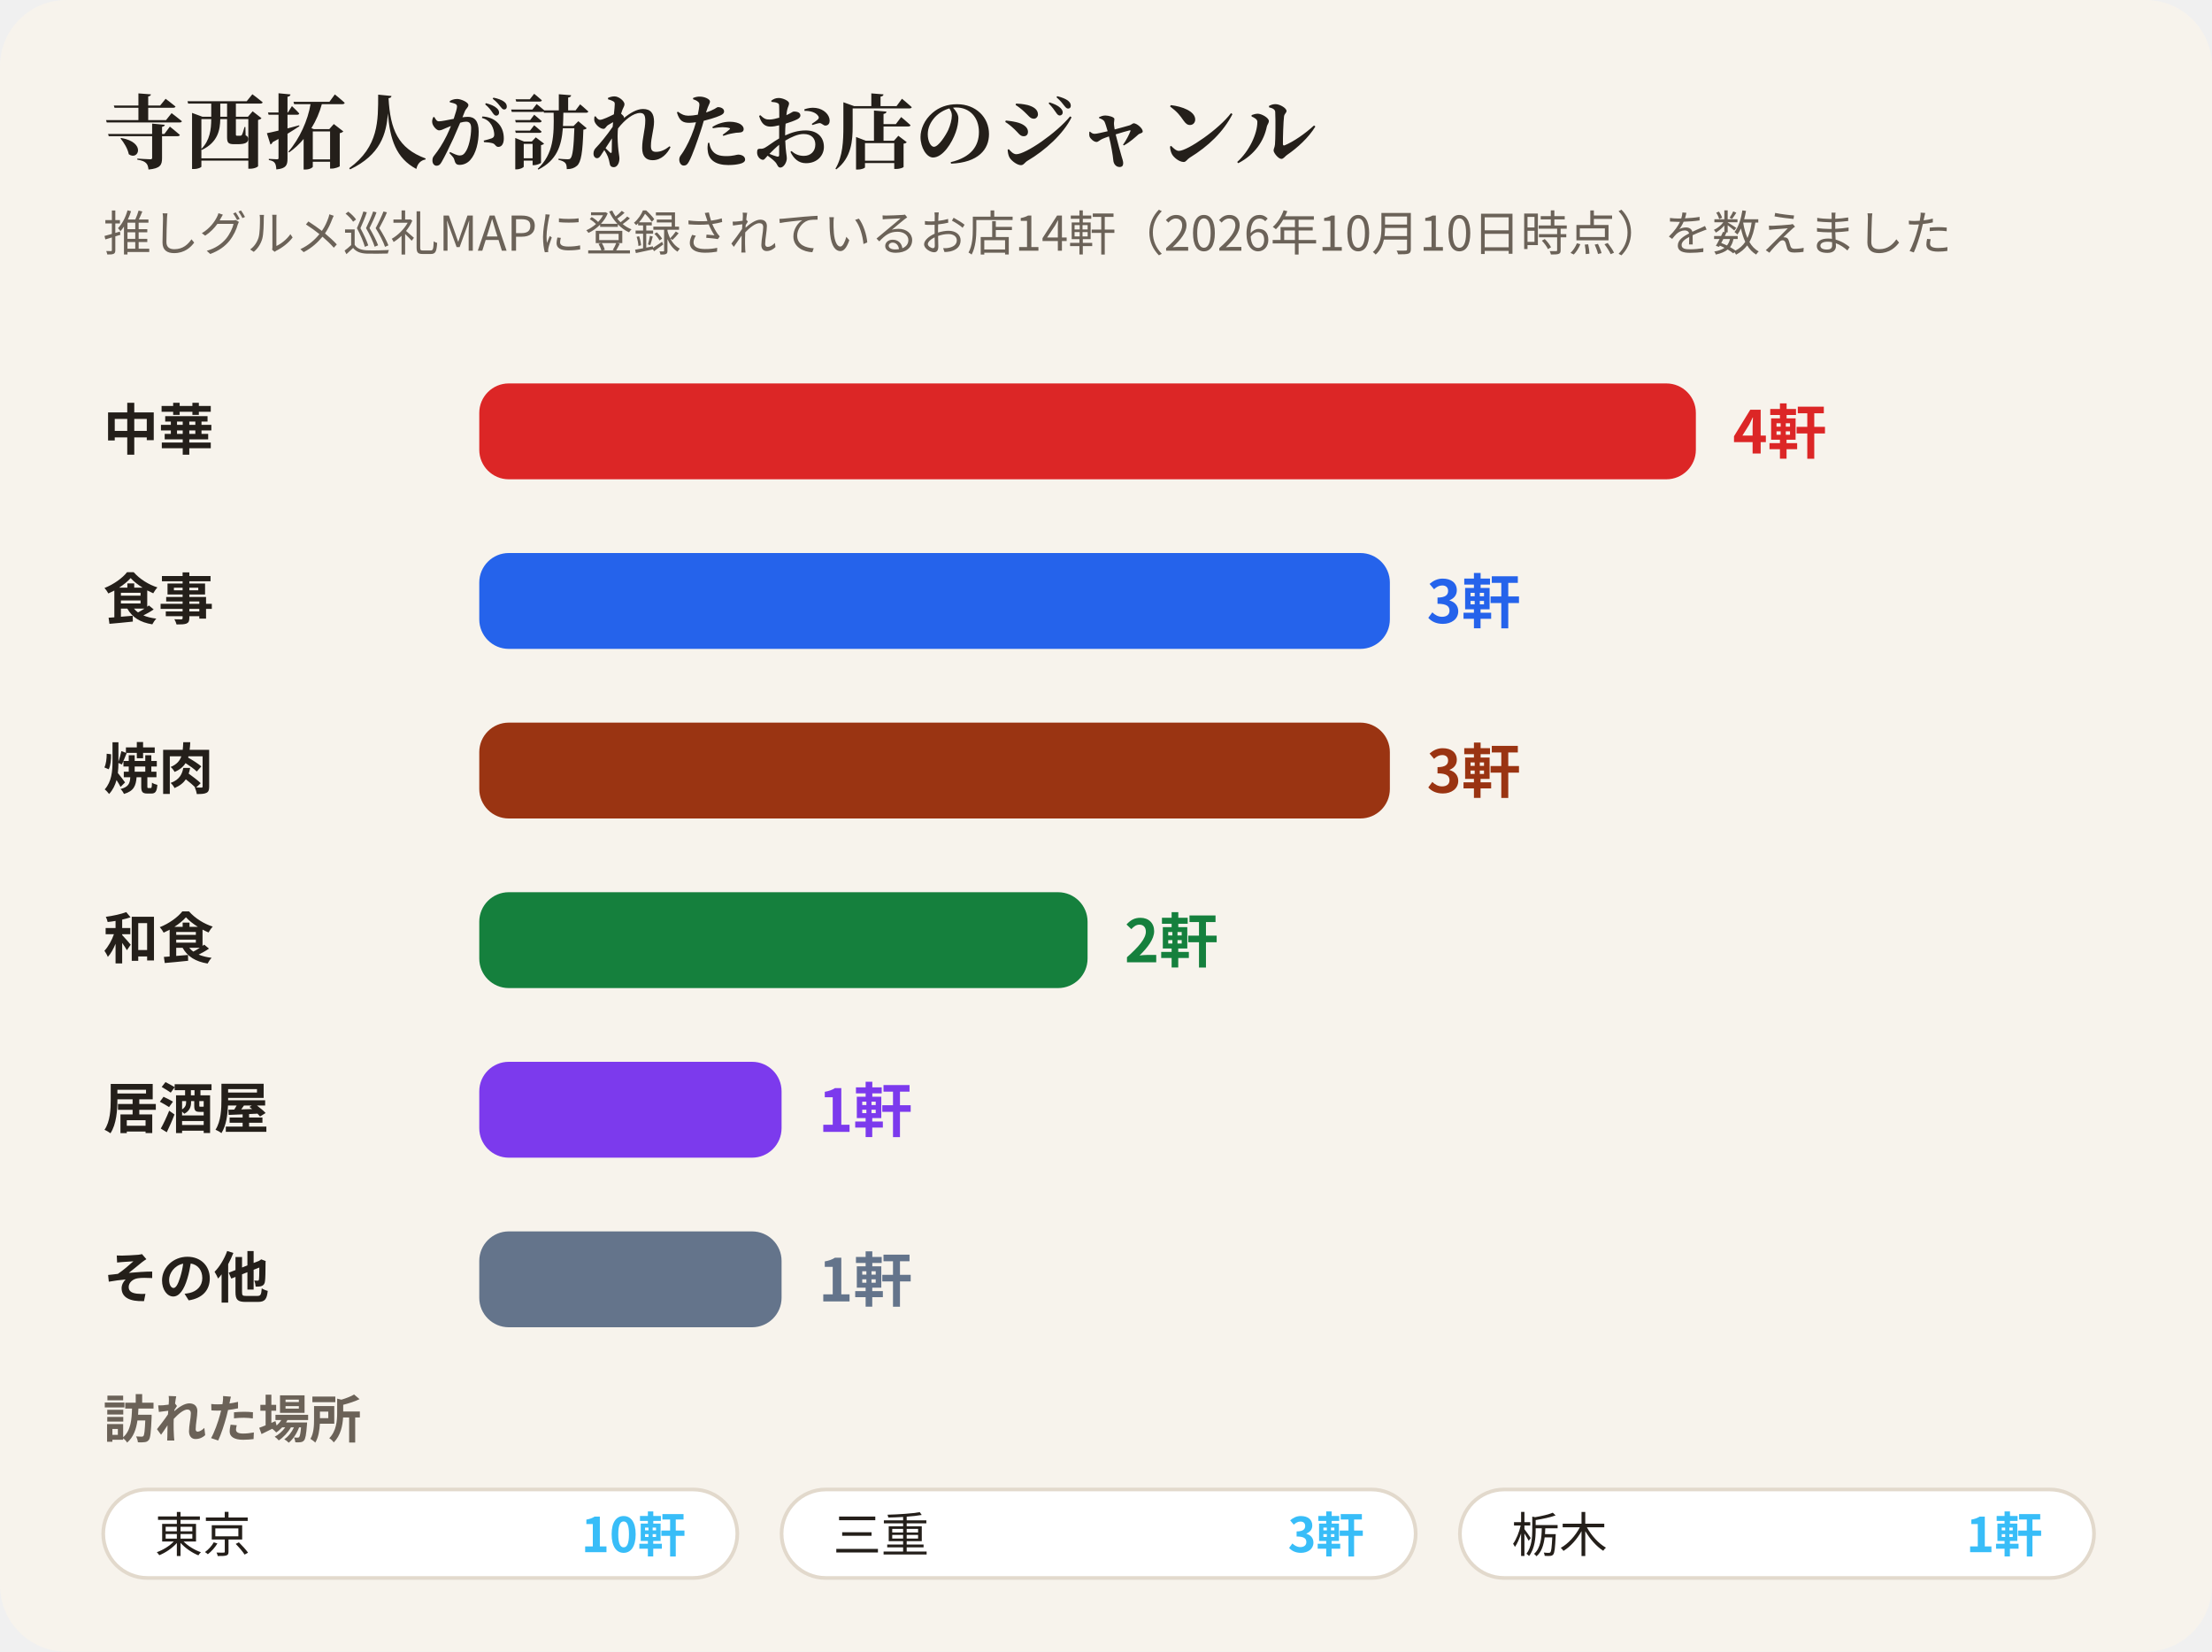
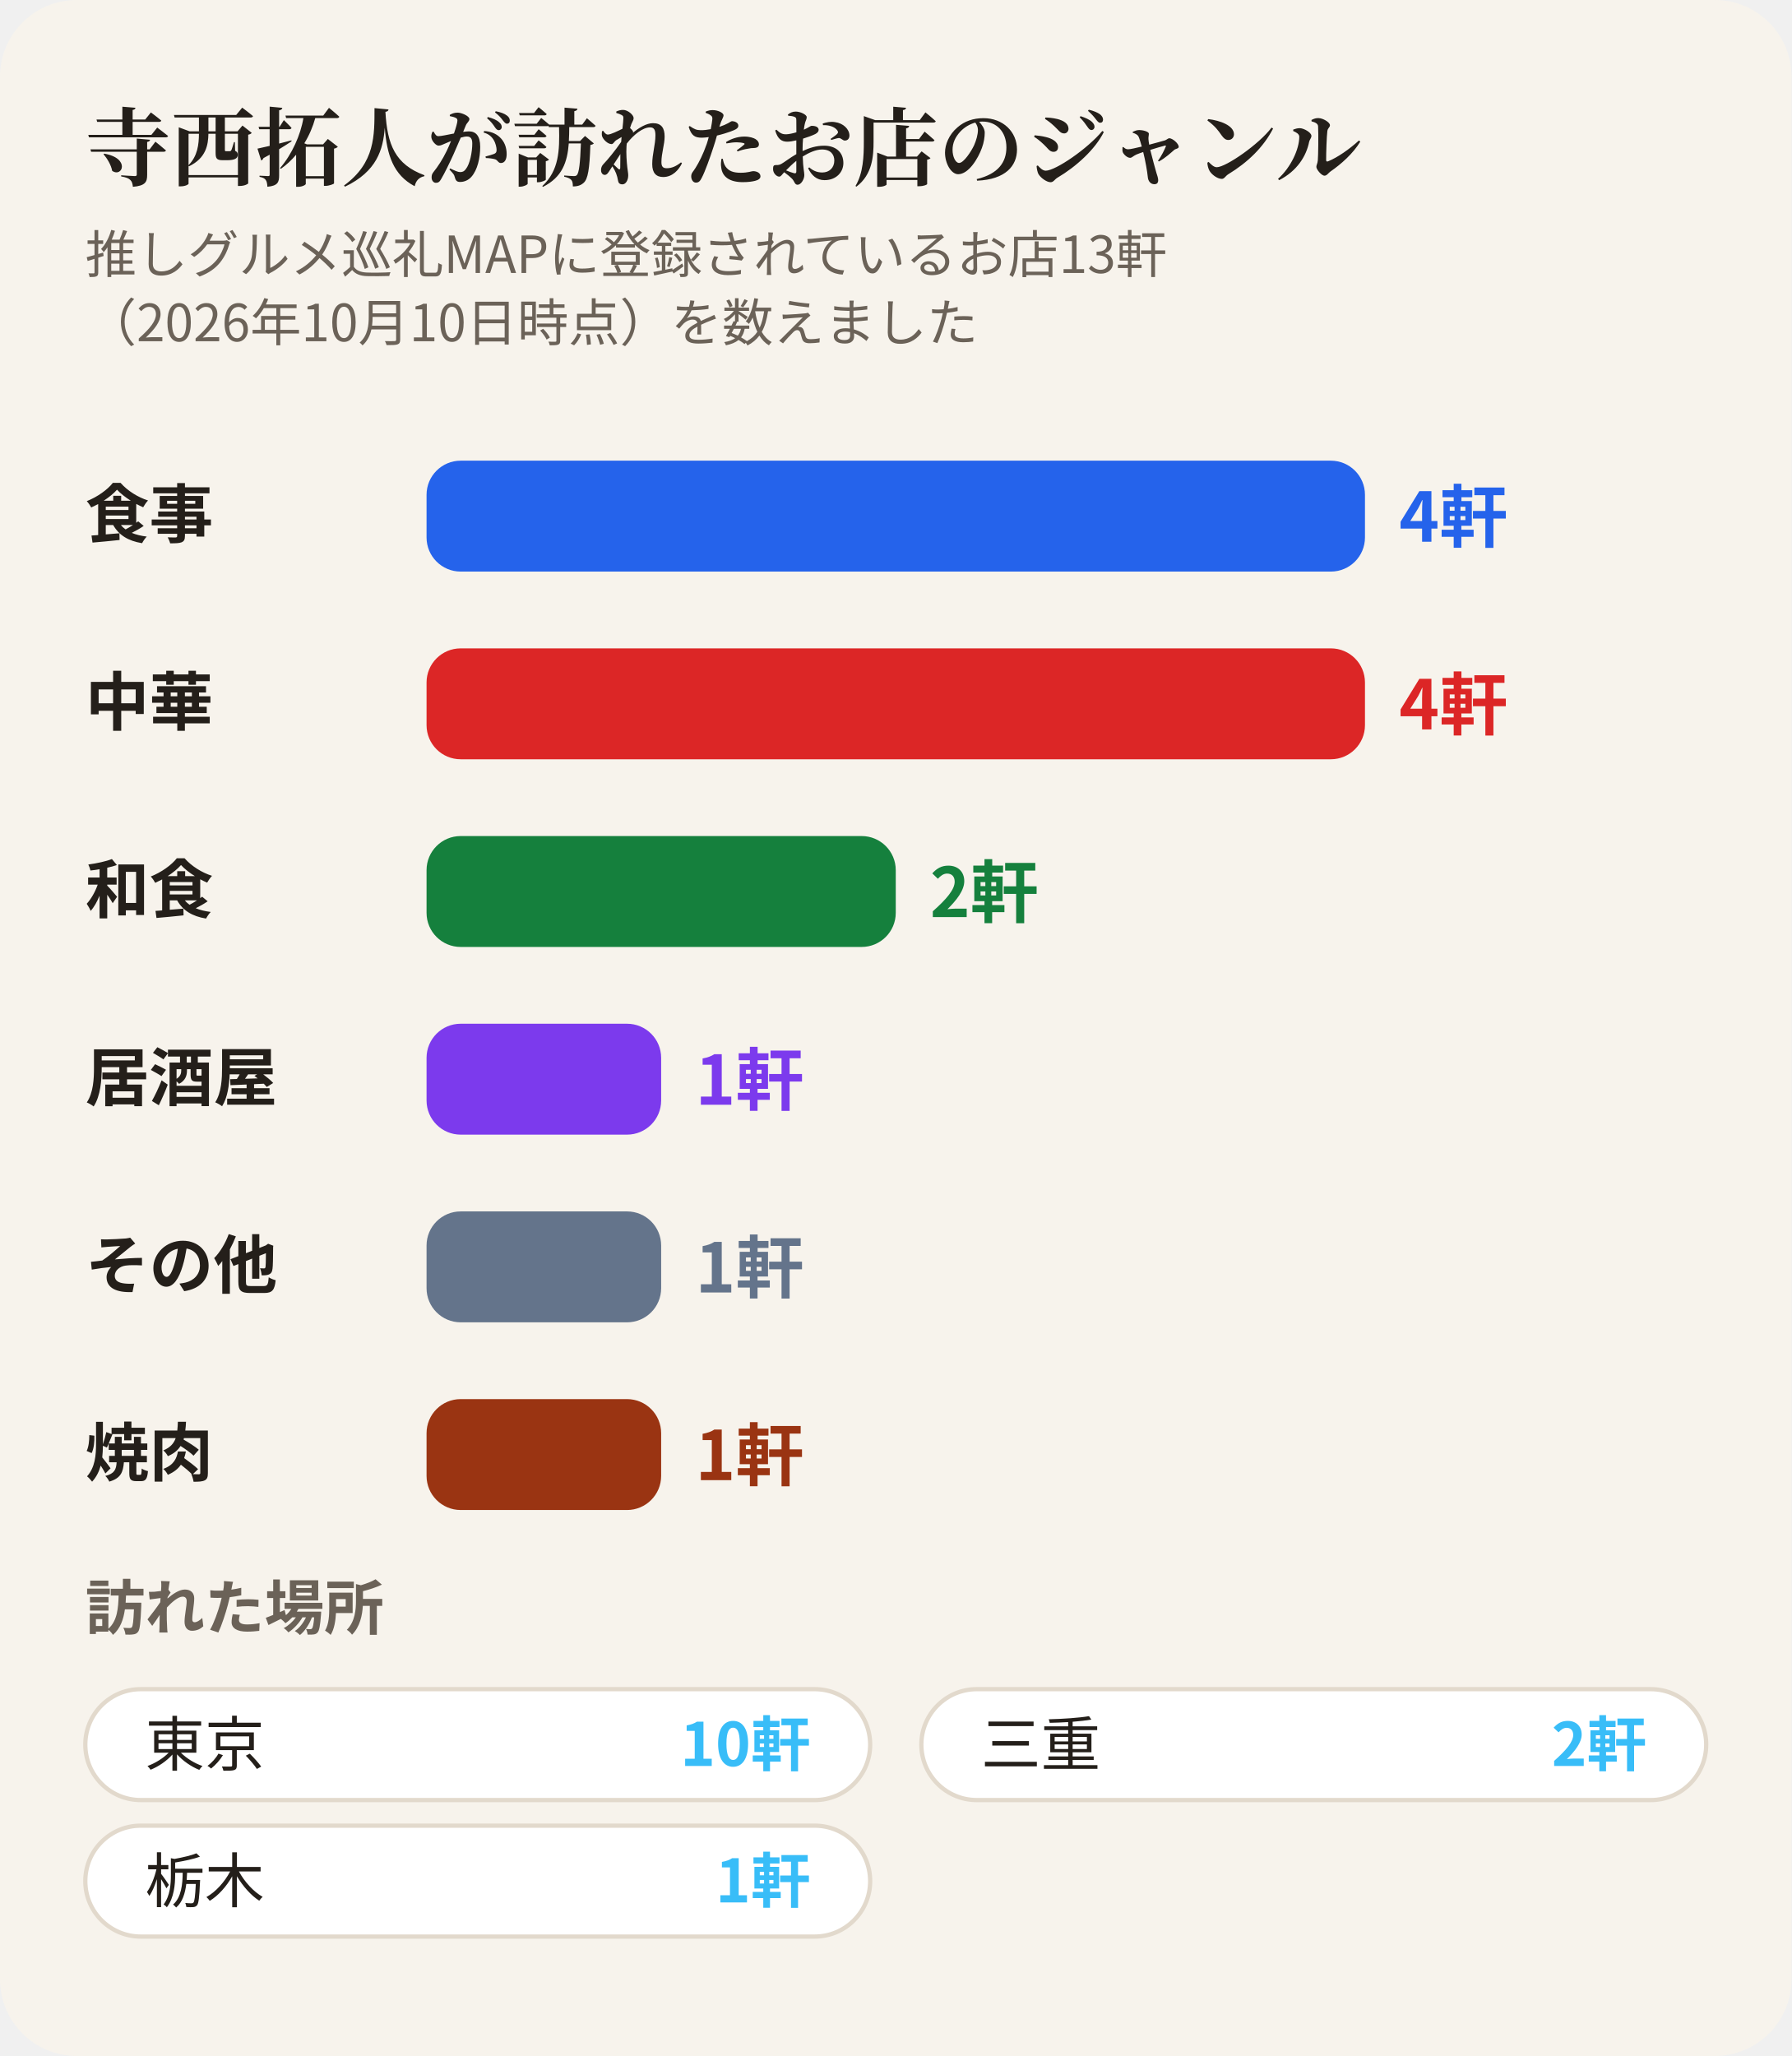
- <svg xmlns="http://www.w3.org/2000/svg" viewBox="0 0 600 448" width="600" height="448" font-family="'Hiragino Sans','Noto Sans CJK JP','Noto Sans JP',sans-serif">
-   <rect width="600" height="448" rx="18" fill="#F7F3EC" />
-   <text x="28" y="44" font-size="22" font-weight="800" fill="#241F1A" font-family="'Hiragino Mincho ProN','Noto Serif CJK JP','Noto Serif JP',serif">寺西拓人が訪れたお店のジャンル</text>
-   <text x="28" y="68" font-size="13" fill="#6B6258">推しグルメ巡礼MAPに登録されているお店14軒（2026年10月10日時点）を数えました</text>
-   <text x="28" y="122" font-size="15" font-weight="700" fill="#241F1A">中華</text>
-   <rect x="130" y="104" width="330" height="26" rx="8" fill="#dc2626" />
-   <text x="470" y="123" font-size="16" font-weight="800" fill="#dc2626">4軒</text>
-   <text x="28" y="168" font-size="15" font-weight="700" fill="#241F1A">食事</text>
-   <rect x="130" y="150" width="247" height="26" rx="8" fill="#2563eb" />
-   <text x="387" y="169" font-size="16" font-weight="800" fill="#2563eb">3軒</text>
-   <text x="28" y="214" font-size="15" font-weight="700" fill="#241F1A">焼肉</text>
-   <rect x="130" y="196" width="247" height="26" rx="8" fill="#9a3412" />
-   <text x="387" y="215" font-size="16" font-weight="800" fill="#9a3412">3軒</text>
-   <text x="28" y="260" font-size="15" font-weight="700" fill="#241F1A">和食</text>
-   <rect x="130" y="242" width="165" height="26" rx="8" fill="#15803d" />
-   <text x="305" y="261" font-size="16" font-weight="800" fill="#15803d">2軒</text>
-   <text x="28" y="306" font-size="15" font-weight="700" fill="#241F1A">居酒屋</text>
-   <rect x="130" y="288" width="82" height="26" rx="8" fill="#7c3aed" />
-   <text x="222" y="307" font-size="16" font-weight="800" fill="#7c3aed">1軒</text>
-   <text x="28" y="352" font-size="15" font-weight="700" fill="#241F1A">その他</text>
-   <rect x="130" y="334" width="82" height="26" rx="8" fill="#64748b" />
-   <text x="222" y="353" font-size="16" font-weight="800" fill="#64748b">1軒</text>
-   <text x="28" y="390" font-size="14" font-weight="700" fill="#6B6258">訪れた場所</text>
-   <rect x="28" y="404" width="172" height="24" rx="12" fill="#fff" stroke="#E2D9CC" />
-   <text x="42" y="421" font-size="13" fill="#241F1A">東京</text>
-   <text x="186" y="421" font-size="13" font-weight="800" text-anchor="end" fill="#38bdf8">10軒</text>
-   <rect x="212" y="404" width="172" height="24" rx="12" fill="#fff" stroke="#E2D9CC" />
-   <text x="226" y="421" font-size="13" fill="#241F1A">三重</text>
-   <text x="370" y="421" font-size="13" font-weight="800" text-anchor="end" fill="#38bdf8">3軒</text>
-   <rect x="396" y="404" width="172" height="24" rx="12" fill="#fff" stroke="#E2D9CC" />
-   <text x="410" y="421" font-size="13" fill="#241F1A">栃木</text>
-   <text x="554" y="421" font-size="13" font-weight="800" text-anchor="end" fill="#38bdf8">1軒</text>
+ <svg xmlns="http://www.w3.org/2000/svg" viewBox="0 0 420 482" width="420" height="482" font-family="'Hiragino Sans','Noto Sans CJK JP','Noto Sans JP',sans-serif">
+   <rect width="420" height="482" rx="18" fill="#F7F3EC" />
+   <text x="20" y="42" font-size="20" font-weight="800" fill="#241F1A" font-family="'Hiragino Mincho ProN','Noto Serif CJK JP','Noto Serif JP',serif">寺西拓人が訪れたお店のジャンル</text>
+   <text x="20" y="64" font-size="12" fill="#6B6258">推しグルメ巡礼MAPに登録されているお店13軒</text>
+   <text x="20" y="80" font-size="12" fill="#6B6258">（2026年10月10日時点）を数えました</text>
+   <text x="20" y="126" font-size="15" font-weight="700" fill="#241F1A">食事</text>
+   <rect x="100" y="108" width="220" height="26" rx="8" fill="#2563eb" />
+   <text x="328" y="127" font-size="16" font-weight="800" fill="#2563eb">4軒</text>
+   <text x="20" y="170" font-size="15" font-weight="700" fill="#241F1A">中華</text>
+   <rect x="100" y="152" width="220" height="26" rx="8" fill="#dc2626" />
+   <text x="328" y="171" font-size="16" font-weight="800" fill="#dc2626">4軒</text>
+   <text x="20" y="214" font-size="15" font-weight="700" fill="#241F1A">和食</text>
+   <rect x="100" y="196" width="110" height="26" rx="8" fill="#15803d" />
+   <text x="218" y="215" font-size="16" font-weight="800" fill="#15803d">2軒</text>
+   <text x="20" y="258" font-size="15" font-weight="700" fill="#241F1A">居酒屋</text>
+   <rect x="100" y="240" width="55" height="26" rx="8" fill="#7c3aed" />
+   <text x="163" y="259" font-size="16" font-weight="800" fill="#7c3aed">1軒</text>
+   <text x="20" y="302" font-size="15" font-weight="700" fill="#241F1A">その他</text>
+   <rect x="100" y="284" width="55" height="26" rx="8" fill="#64748b" />
+   <text x="163" y="303" font-size="16" font-weight="800" fill="#64748b">1軒</text>
+   <text x="20" y="346" font-size="15" font-weight="700" fill="#241F1A">焼肉</text>
+   <rect x="100" y="328" width="55" height="26" rx="8" fill="#9a3412" />
+   <text x="163" y="347" font-size="16" font-weight="800" fill="#9a3412">1軒</text>
+   <text x="20" y="382" font-size="14" font-weight="700" fill="#6B6258">訪れた場所</text>
+   <rect x="20" y="396" width="184" height="26" rx="13" fill="#fff" stroke="#E2D9CC" />
+   <text x="34" y="414" font-size="14" fill="#241F1A">東京</text>
+   <text x="190" y="414" font-size="14" font-weight="800" text-anchor="end" fill="#38bdf8">10軒</text>
+   <rect x="216" y="396" width="184" height="26" rx="13" fill="#fff" stroke="#E2D9CC" />
+   <text x="230" y="414" font-size="14" fill="#241F1A">三重</text>
+   <text x="386" y="414" font-size="14" font-weight="800" text-anchor="end" fill="#38bdf8">2軒</text>
+   <rect x="20" y="428" width="184" height="26" rx="13" fill="#fff" stroke="#E2D9CC" />
+   <text x="34" y="446" font-size="14" fill="#241F1A">栃木</text>
+   <text x="190" y="446" font-size="14" font-weight="800" text-anchor="end" fill="#38bdf8">1軒</text>
</svg>
